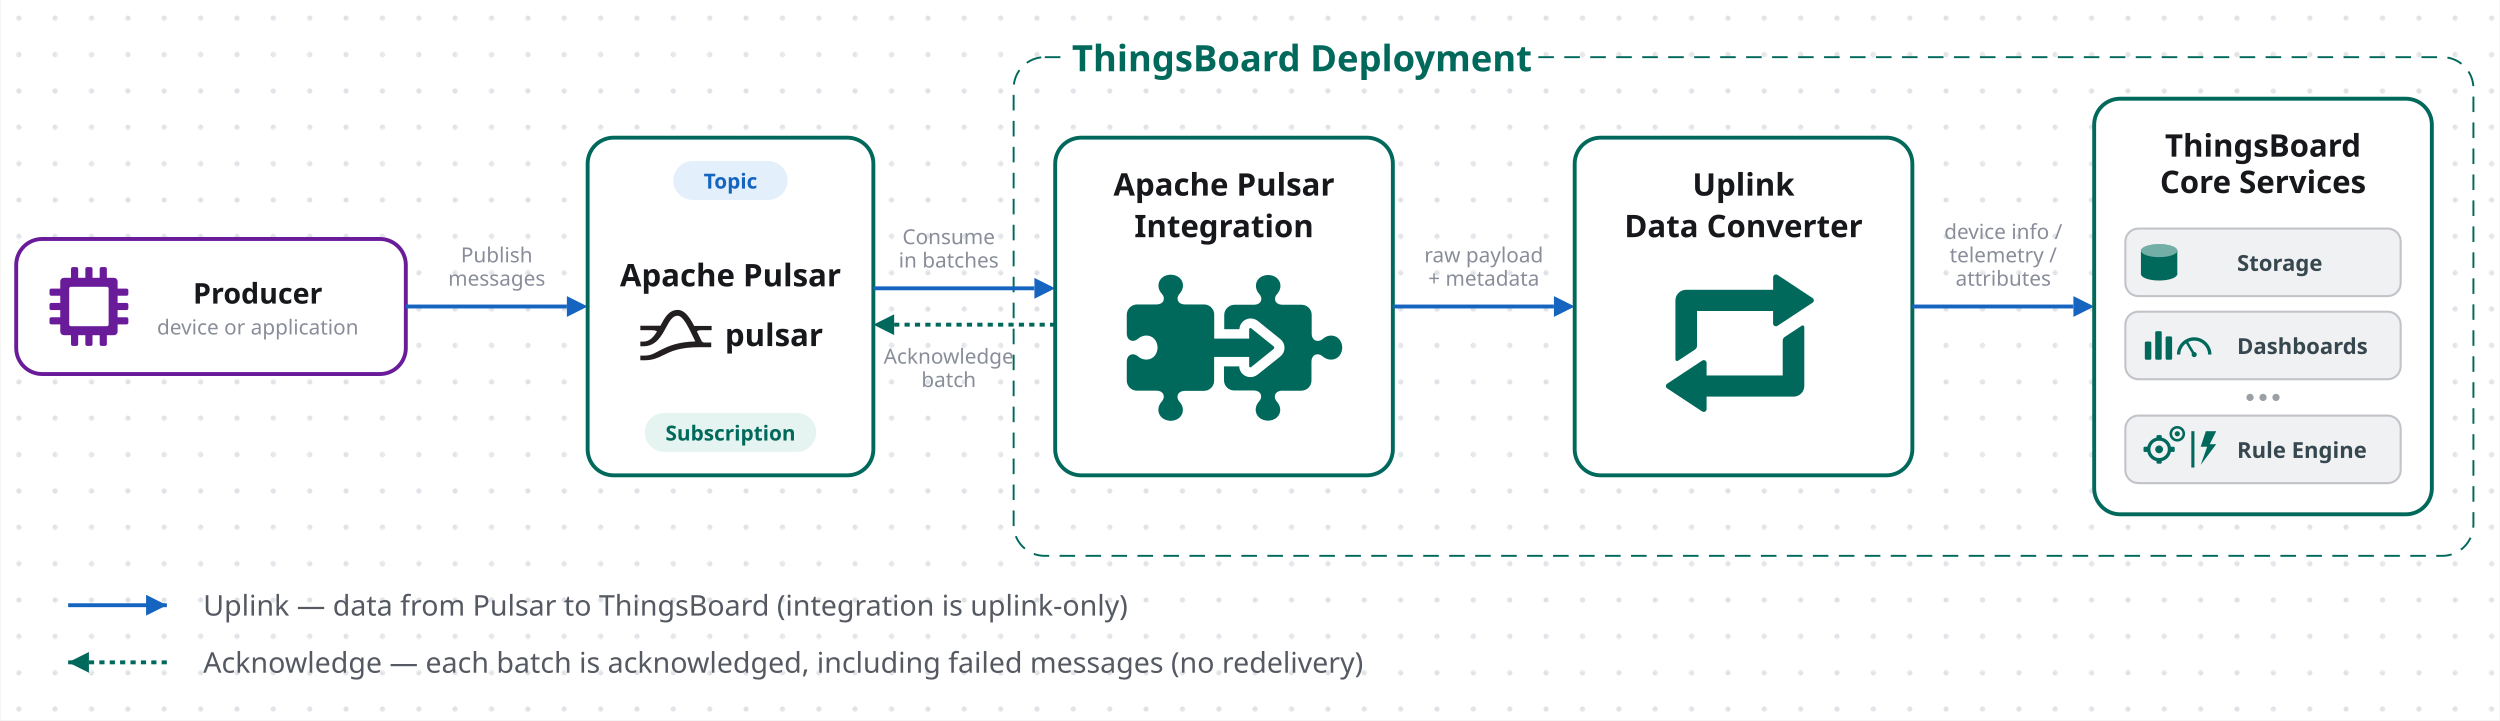
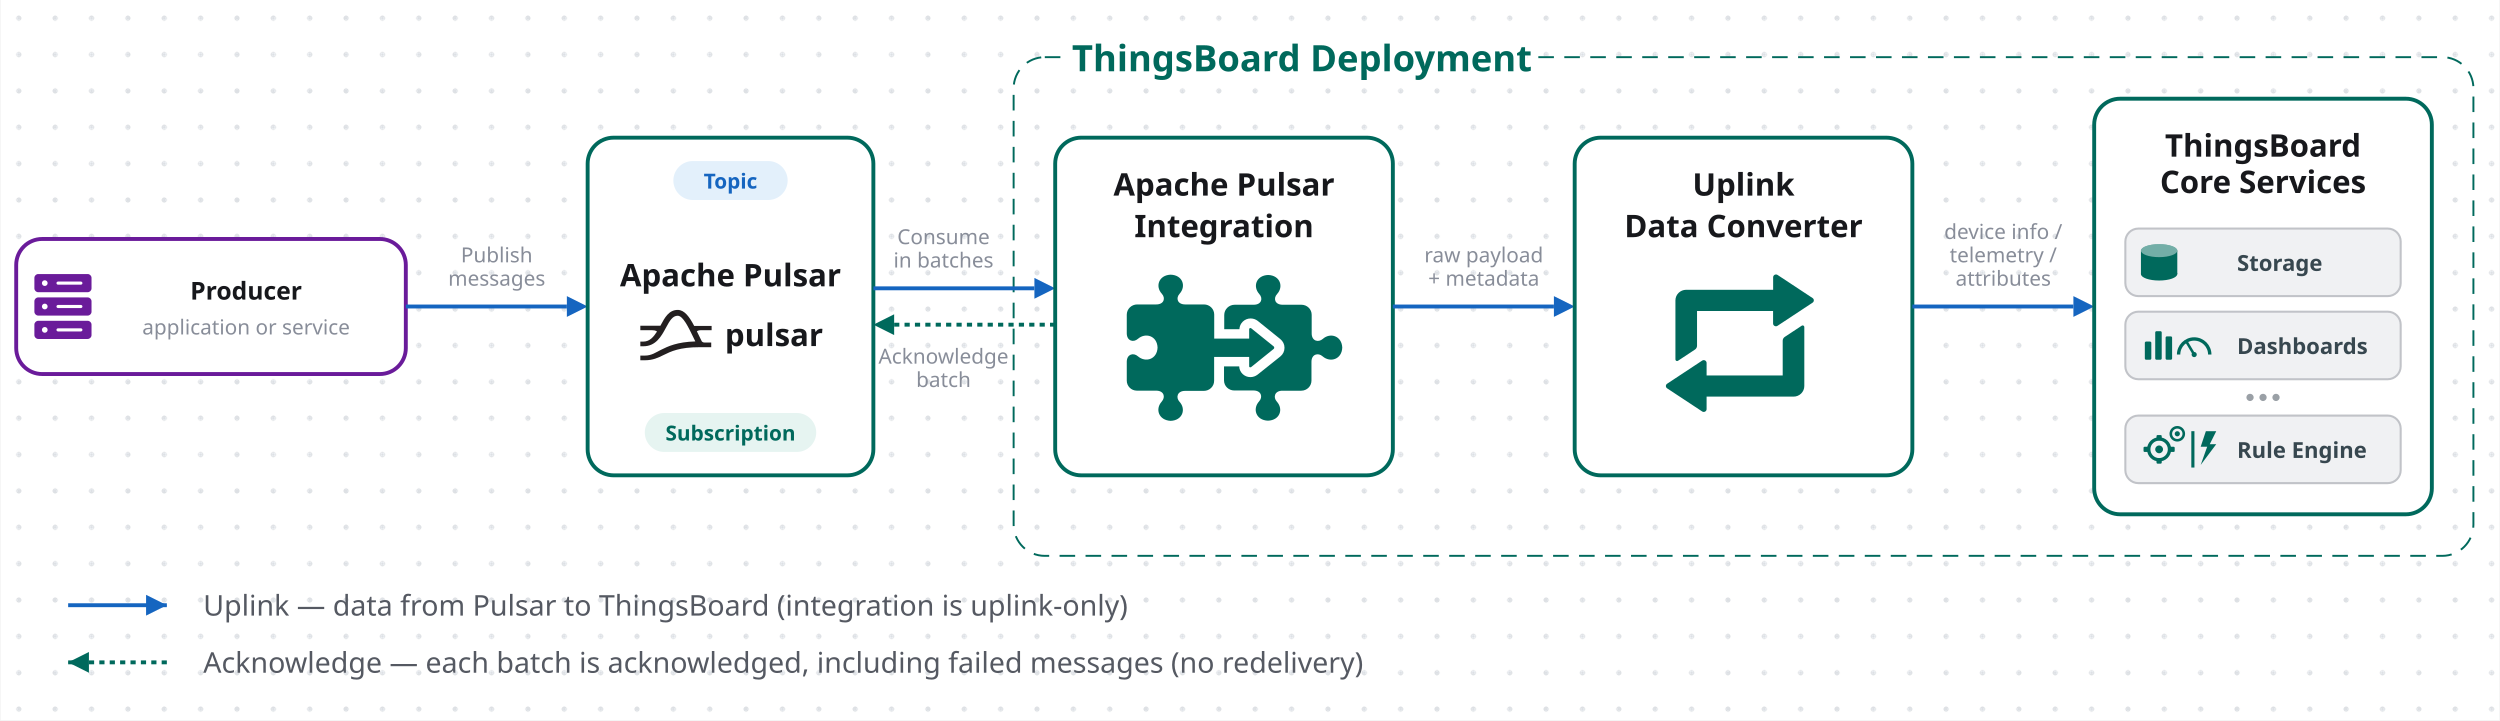
<svg xmlns="http://www.w3.org/2000/svg" width="1430" height="412" viewBox="0 0 962 277.3">
  <defs>
    <pattern id="dots" x="0" y="0" width="14" height="14" patternUnits="userSpaceOnUse">
      <circle cx="7" cy="7" r="1" fill="#dde0e4" />
    </pattern>
    <clipPath id="clip0">
      <path fill="#fff" d="M0 0h962v277.3H0z" />
    </clipPath>
  </defs>
  <g clip-path="url(#clip0)">
    <path fill="#fff" d="M0 0h962v277.3H0z" />
    <rect width="962" height="277.3" fill="url(#dots)" />
    <g transform="translate(0,33)">
      <rect x="390" y="-11" width="562" height="192" rx="12" fill="none" stroke="#00695c" stroke-width="0.75" stroke-dasharray="6,4" />
      <rect x="410" y="-18" width="178" height="14" fill="#fff" />
      <text x="501" y="-11" text-anchor="middle" font-family="system-ui,sans-serif" font-size="14" fill="#00695c" font-weight="600" dominant-baseline="central" textLength="174" lengthAdjust="spacing">ThingsBoard Deployment</text>
      <rect x="6" y="59" width="150" height="52" rx="10" fill="#fff" stroke="#6a1b9a" stroke-width="1.5" />
-       <g transform="translate(13.3,64.3) scale(0.69)" fill="#6a1b9a">
-         <rect x="14" y="14" width="32" height="32" rx="2" fill="#6a1b9a" />
-         <rect x="19" y="19" width="22" height="22" rx="1" fill="#fff" />
-         <rect x="20" y="8" width="4" height="7" rx="1" />
-         <rect x="28" y="8" width="4" height="7" rx="1" />
-         <rect x="36" y="8" width="4" height="7" rx="1" />
-         <rect x="20" y="45" width="4" height="7" rx="1" />
-         <rect x="28" y="45" width="4" height="7" rx="1" />
-         <rect x="36" y="45" width="4" height="7" rx="1" />
-         <rect x="8" y="20" width="7" height="4" rx="1" />
-         <rect x="8" y="28" width="7" height="4" rx="1" />
-         <rect x="8" y="36" width="7" height="4" rx="1" />
-         <rect x="45" y="20" width="7" height="4" rx="1" />
-         <rect x="45" y="28" width="7" height="4" rx="1" />
-         <rect x="45" y="36" width="7" height="4" rx="1" />
+       <g fill="#6a1b9a">
+         <rect x="13" y="72.5" width="22" height="7" rx="1.5" />
+         <circle cx="17" cy="76" r="1.1" fill="#fff" />
+         <rect x="21.5" y="75.4" width="10" height="1.2" rx="0.6" fill="#fff" />
+         <rect x="13" y="81.5" width="22" height="7" rx="1.5" />
+         <circle cx="17" cy="85" r="1.1" fill="#fff" />
+         <rect x="21.5" y="84.4" width="10" height="1.2" rx="0.6" fill="#fff" />
+         <rect x="13" y="90.5" width="22" height="7" rx="1.5" />
+         <circle cx="17" cy="94" r="1.1" fill="#fff" />
+         <rect x="21.5" y="93.4" width="10" height="1.2" rx="0.6" fill="#fff" />
      </g>
-       <text x="99" y="80" text-anchor="middle" font-family="system-ui,sans-serif" font-size="11" fill="#17181c" font-weight="600" dominant-baseline="middle">Producer</text>
-       <text x="99" y="93" text-anchor="middle" font-family="system-ui,sans-serif" font-size="8" fill="#888d99" dominant-baseline="middle">device or application</text>
+       <text x="94.5" y="79" text-anchor="middle" font-family="system-ui,sans-serif" font-size="9.5" fill="#17181c" font-weight="600" dominant-baseline="middle">Producer</text>
+       <text x="94.5" y="93" text-anchor="middle" font-family="system-ui,sans-serif" font-size="8" fill="#888d99" dominant-baseline="middle">application or service</text>
      <line x1="156" y1="85" x2="218" y2="85" stroke="#1565c0" stroke-width="1.5" />
      <polygon points="218,81 226,85 218,89" fill="#1565c0" />
      <text x="191" y="68" text-anchor="middle" font-family="system-ui,sans-serif" font-size="8" fill="#888d99">Publish</text>
      <text x="191" y="77" text-anchor="middle" font-family="system-ui,sans-serif" font-size="8" fill="#888d99">messages</text>
      <rect x="226" y="20" width="110" height="130" rx="10" fill="#fff" stroke="#00695c" stroke-width="1.5" />
      <rect x="259" y="29" width="44" height="15" rx="7.5" fill="#e3f0fb" />
      <text x="281" y="36.5" text-anchor="middle" font-family="system-ui,sans-serif" font-size="8" fill="#1565c0" font-weight="700" dominant-baseline="central">Topic</text>
      <text x="281" y="73" text-anchor="middle" font-family="system-ui,sans-serif" font-size="12" fill="#17181c" font-weight="600" dominant-baseline="middle">Apache Pulsar</text>
      <g transform="translate(246.28,86.31) scale(0.45)" fill="#231f20">
        <path d="M61,13.73H46.09C42.06,6,37.8,0,32,0c-7.55,0-11.1,6.59-14.53,13l-.3.56H0v3.81H10c3.53,0,4.25,1.19,4.25,1.19-2.77,4.3-6.1,8.55-11.65,8.55H0v4H2.62c10.76,0,15.46-8.73,19.23-15.74C25.31,8.91,27.72,5,32,5c4.44,0,9.11,9.66,13.22,18.19.6,1.24,1.21,2.51,1.83,3.77-15.76.5-23.27,4.19-29.38,7.2-4.47,2.2-8,4.93-13.81,4.93H0v4H3.83c7,0,11.36-2.16,16-4.45,6.43-3.16,13.72-6.74,30.9-6.74h9.93v-4H55.05a3,3,0,0,1-2.47-1C51.6,25,50.64,23,49.7,21L48.4,18.34s.93-1,3.51-1H61Z" />
      </g>
      <text x="297.73" y="96" text-anchor="middle" font-family="system-ui,sans-serif" font-size="12" fill="#17181c" font-weight="600" dominant-baseline="middle">pulsar</text>
      <rect x="248" y="126" width="66" height="15" rx="7.5" fill="#e6f4f1" />
      <text x="281" y="133.5" text-anchor="middle" font-family="system-ui,sans-serif" font-size="8" fill="#00695c" font-weight="700" dominant-baseline="central">Subscription</text>
      <line x1="336" y1="78" x2="398" y2="78" stroke="#1565c0" stroke-width="1.5" />
      <polygon points="398,74 406,78 398,82" fill="#1565c0" />
-       <text x="365" y="61" text-anchor="middle" font-family="system-ui,sans-serif" font-size="8" fill="#888d99">Consume</text>
-       <text x="365" y="70" text-anchor="middle" font-family="system-ui,sans-serif" font-size="8" fill="#888d99">in batches</text>
+       <text x="363" y="61" text-anchor="middle" font-family="system-ui,sans-serif" font-size="8" fill="#888d99">Consume</text>
+       <text x="363" y="70" text-anchor="middle" font-family="system-ui,sans-serif" font-size="8" fill="#888d99">in batches</text>
      <line x1="406" y1="92" x2="344" y2="92" stroke="#00695c" stroke-width="1.5" stroke-dasharray="2,2" />
      <polygon points="344,88 336,92 344,96" fill="#00695c" />
-       <text x="365" y="107" text-anchor="middle" font-family="system-ui,sans-serif" font-size="8" fill="#888d99">Acknowledge</text>
-       <text x="365" y="116" text-anchor="middle" font-family="system-ui,sans-serif" font-size="8" fill="#888d99">batch</text>
+       <text x="363" y="107" text-anchor="middle" font-family="system-ui,sans-serif" font-size="8" fill="#888d99" textLength="46" lengthAdjust="spacingAndGlyphs">Acknowledge</text>
+       <text x="363" y="116" text-anchor="middle" font-family="system-ui,sans-serif" font-size="8" fill="#888d99">batch</text>
      <g transform="translate(0,15)">
        <rect x="406" y="5" width="130" height="130" rx="10" fill="#fff" stroke="#00695c" stroke-width="1.5" />
        <text x="471" y="18" text-anchor="middle" font-family="system-ui,sans-serif" font-size="12" fill="#17181c" font-weight="600" dominant-baseline="hanging">Apache Pulsar</text>
        <text x="471" y="34" text-anchor="middle" font-family="system-ui,sans-serif" font-size="12" fill="#17181c" font-weight="600" dominant-baseline="hanging">Integration</text>
        <g transform="matrix(-0.16987,0,0,-0.166552,516.5201,126.5578)" fill="#00695c">
          <path d="m 465.3,145.05 h -43.5 c -17.7,0 -21.8,-14.7 -12.6,-25.3 15.2,-17.2 7.1,-43 -20.2,-44.5 -27.3,1 -35.4,27.3 -20.2,44 9.1,10.1 5.1,25.3 -12.6,25.3 h -42.5 c -12.6,0 -23.3,10.1 -23.3,23.3 v 55.1 h -1 -78.4 v -21.8 c 0,-2 -2.5,-3 -4.6,-1.5 l -51.1,42 c -1.5,1.5 -1.5,4 0,5.6 l 51.1,42 c 2,1.5 4.6,0 4.6,-2 v -21.8 h 78.2 1 v 55.6 c 0,12.6 10.1,23.3 23.3,23.3 H 356 c 17.7,0 21.8,14.7 12.6,24.8 -15.2,17.2 -7.1,43 20.2,44 27.3,-1 35.4,-27.3 20.2,-44 -9.1,-10.1 -5.1,-24.8 12.6,-24.8 h 43 c 13.2,0 23.8,-10.6 23.8,-23.8 v -43.6 c -0.5,-17.2 -15.2,-21.2 -25.3,-12.1 -17.2,15.2 -43.5,7.1 -44.5,-20.2 1,-27.3 27.3,-35.4 44.5,-20.2 10.1,9.1 24.8,5.1 25.3,-12.1 v -44 c 0.1,-12.7 -10,-23.3 -23.1,-23.3 z" />
          <path d="m 244.7,145.45 h -43.5 c -17.7,0 -21.8,-15.2 -12.6,-25.3 15.2,-17.2 7.1,-43.5 -20.2,-44.5 -27.3,1 -35.4,26.8 -20.2,44 9.1,10.1 5.1,25.3 -12.6,25.3 H 93.1 c -13.2,0 -23.3,10.6 -23.3,23.3 v 43.5 c 0,17.7 -15.2,21.8 -25.3,12.6 -17.2,-15.2 -43.5,-7.1 -44.5,20.2 1,27.3 27.3,35.4 44,20.2 10.1,-9.1 25.3,-5.1 25.3,12.6 v 43 c 0,13.2 10.6,23.3 23.3,23.3 h 42.5 c 17.7,0 21.8,14.7 12.6,24.8 -15.2,16.7 -7.1,43 20.2,44 27.3,-1 35.4,-26.8 20.2,-44 -9.1,-10.1 -5.1,-24.8 12.6,-24.8 h 43 c 13.2,0 23.8,-10.6 23.8,-23.8 v -32.7 h -34.4 c -0.5,13.7 -11.7,24.8 -25.3,24.8 -6.1,0 -11.6,-2 -16.2,-5.6 l -51.1,-42 c -6.1,-5.1 -9.6,-12.1 -9.6,-20.2 0,-8.1 3.5,-15.2 9.6,-20.2 l 51.6,-42 c 4.6,-3.5 10.1,-5.6 16.2,-5.6 13.7,0 24.8,11.1 25.3,24.8 H 268 v -32.4 c 0,-13.2 -10.6,-23.3 -23.3,-23.3 z" />
        </g>
        <line x1="536" y1="70" x2="598" y2="70" stroke="#1565c0" stroke-width="1.5" />
        <polygon points="598,66 606,70 598,74" fill="#1565c0" />
        <text x="571" y="53" text-anchor="middle" font-family="system-ui,sans-serif" font-size="8" fill="#888d99">raw payload</text>
        <text x="571" y="62" text-anchor="middle" font-family="system-ui,sans-serif" font-size="8" fill="#888d99">+ metadata</text>
        <rect x="606" y="5" width="130" height="130" rx="10" fill="#fff" stroke="#00695c" stroke-width="1.5" />
        <text x="671" y="18" text-anchor="middle" font-family="system-ui,sans-serif" font-size="12" fill="#17181c" font-weight="600" dominant-baseline="hanging">Uplink</text>
        <text x="671" y="34" text-anchor="middle" font-family="system-ui,sans-serif" font-size="12" fill="#17181c" font-weight="600" dominant-baseline="hanging">Data Converter</text>
        <g transform="matrix(0.217828,0,0,0.213574,616.2844,52.1842)" fill="#00695c">
          <path d="m 373.23,68.177 -61.8,-41.6 c -3.4,-2.3 -7.9,0.1 -7.9,4.2 v 22.5 h -153.6 c -10.6,0 -19.1,8.6 -19.1,19.1 v 106.5 c 0,2.3 2.6,3.7 4.5,2.4 l 30,-20.2 c 2.3,-1.5 3.7,-4.1 3.7,-6.9 v -62.7 h 134.4 v 22.5 c 0,4.1 4.5,6.5 7.9,4.2 l 61.8,-41.6 c 3.1,-2 3.1,-6.4 0.1,-8.4 z" />
          <path d="m 354.13,117.98 -30,20.2 c -2.3,1.5 -3.7,4.1 -3.7,6.9 v 62.6 h -134.5 v -22.5 c 0,-4.1 -4.5,-6.5 -7.9,-4.2 l -61.8,41.6 c -3,2 -3,6.4 0,8.4 l 61.8,41.6 c 3.4,2.3 7.9,-0.1 7.9,-4.2 v -22.5 h 153.5 c 10.6,0.1 19.2,-8.5 19.2,-19.1 v -106.4 c 0,-2.3 -2.6,-3.7 -4.5,-2.4 z" />
        </g>
        <line x1="736" y1="70" x2="798" y2="70" stroke="#1565c0" stroke-width="1.5" />
        <polygon points="798,66 806,70 798,74" fill="#1565c0" />
        <text x="771" y="44" text-anchor="middle" font-family="system-ui,sans-serif" font-size="8" fill="#888d99">device info /</text>
        <text x="771" y="53" text-anchor="middle" font-family="system-ui,sans-serif" font-size="8" fill="#888d99">telemetry /</text>
        <text x="771" y="62" text-anchor="middle" font-family="system-ui,sans-serif" font-size="8" fill="#888d99">attributes</text>
      </g>
      <rect x="806" y="5" width="130" height="160" rx="10" fill="#fff" stroke="#00695c" stroke-width="1.5" />
      <text x="871" y="18" text-anchor="middle" font-family="system-ui,sans-serif" font-size="12" fill="#17181c" font-weight="600" dominant-baseline="hanging">ThingsBoard</text>
      <text x="871" y="32" text-anchor="middle" font-family="system-ui,sans-serif" font-size="12" fill="#17181c" font-weight="600" dominant-baseline="hanging">Core Services</text>
      <g transform="translate(117,5)">
        <rect x="701" y="50" width="106" height="26" rx="5" fill="#f0f1f3" stroke="#c1c3c8" stroke-width=".8" />
        <g fill="#00695c" transform="translate(45,-6.5)">
          <ellipse cx="669" cy="65" rx="7" ry="2.5" fill="#00695c" />
          <rect x="662" y="65" width="14" height="9" fill="#00695c" />
          <ellipse cx="669" cy="74" rx="7" ry="2.5" fill="#00695c" />
          <ellipse cx="669" cy="65" rx="7" ry="2.5" fill="#e6f4f1" opacity=".5" />
        </g>
        <text x="744" y="63" text-anchor="start" font-family="system-ui,sans-serif" font-size="8.5" fill="#37474f" font-weight="600" dominant-baseline="central">Storage</text>
        <rect x="701" y="82" width="106" height="26" rx="5" fill="#f0f1f3" stroke="#c1c3c8" stroke-width=".8" />
        <g fill="#00695c" transform="translate(47.5,-5.5)">
          <rect x="661" y="99" width="2.5" height="7" rx=".5" />
          <rect x="665" y="95" width="2.5" height="11" rx=".5" />
          <rect x="669" y="97" width="2.5" height="9" rx=".5" />
          <path d="M674,104 a6,6 0 0,1 12,0" fill="none" stroke="#00695c" stroke-width="1.3" />
          <line x1="680" y1="104" x2="677" y2="99" stroke="#00695c" stroke-width="1" stroke-linecap="round" />
          <circle cx="680" cy="104" r="1" fill="#00695c" />
        </g>
        <text x="744" y="95" text-anchor="start" font-family="system-ui,sans-serif" font-size="8.5" fill="#37474f" font-weight="600" dominant-baseline="central">Dashboards</text>
        <circle cx="749" cy="115" r="1.4" fill="#9aa0a6" />
        <circle cx="754" cy="115" r="1.4" fill="#9aa0a6" />
        <circle cx="759" cy="115" r="1.4" fill="#9aa0a6" />
        <rect x="701" y="122" width="106" height="26" rx="5" fill="#f0f1f3" stroke="#c1c3c8" stroke-width=".8" />
        <g fill="#00695c" transform="translate(49,0)">
          <circle cx="665" cy="135" r="4" fill="none" stroke="#00695c" stroke-width="1.3" />
          <circle cx="665" cy="135" r="1.5" fill="#00695c" />
          <rect x="664" y="129.5" width="2" height="2" rx=".4" />
          <rect x="664" y="138.5" width="2" height="2" rx=".4" />
          <rect x="659" y="134" width="2" height="2" rx=".4" />
          <rect x="669" y="134" width="2" height="2" rx=".4" />
          <circle cx="672" cy="129" r="2.5" fill="none" stroke="#00695c" stroke-width="1" />
          <circle cx="672" cy="129" r="1" fill="#00695c" />
          <line x1="678" y1="128" x2="678" y2="142" stroke="#00695c" stroke-width="1.2" />
          <polygon points="683,128 681,134 683.5,134 681,141 687,133 684.5,133 687,128" fill="#00695c" />
        </g>
        <text x="744" y="135" text-anchor="start" font-family="system-ui,sans-serif" font-size="8.5" fill="#37474f" font-weight="600" dominant-baseline="central">Rule Engine</text>
      </g>
      <line x1="26" y1="200" x2="64" y2="200" stroke="#1565c0" stroke-width="1.5" />
      <polygon points="56,196 64,200 56,204" fill="#1565c0" />
      <text x="78" y="204" font-family="system-ui,sans-serif" font-size="11" fill="#555962">Uplink — data from Pulsar to ThingsBoard (integration is uplink-only)</text>
      <line x1="26" y1="222" x2="64" y2="222" stroke="#00695c" stroke-width="1.5" stroke-dasharray="2,2" />
      <polygon points="34,218 26,222 34,226" fill="#00695c" />
      <text x="78" y="226" font-family="system-ui,sans-serif" font-size="11" fill="#555962">Acknowledge — each batch is acknowledged, including failed messages (no redelivery)</text>
    </g>
  </g>
</svg>
